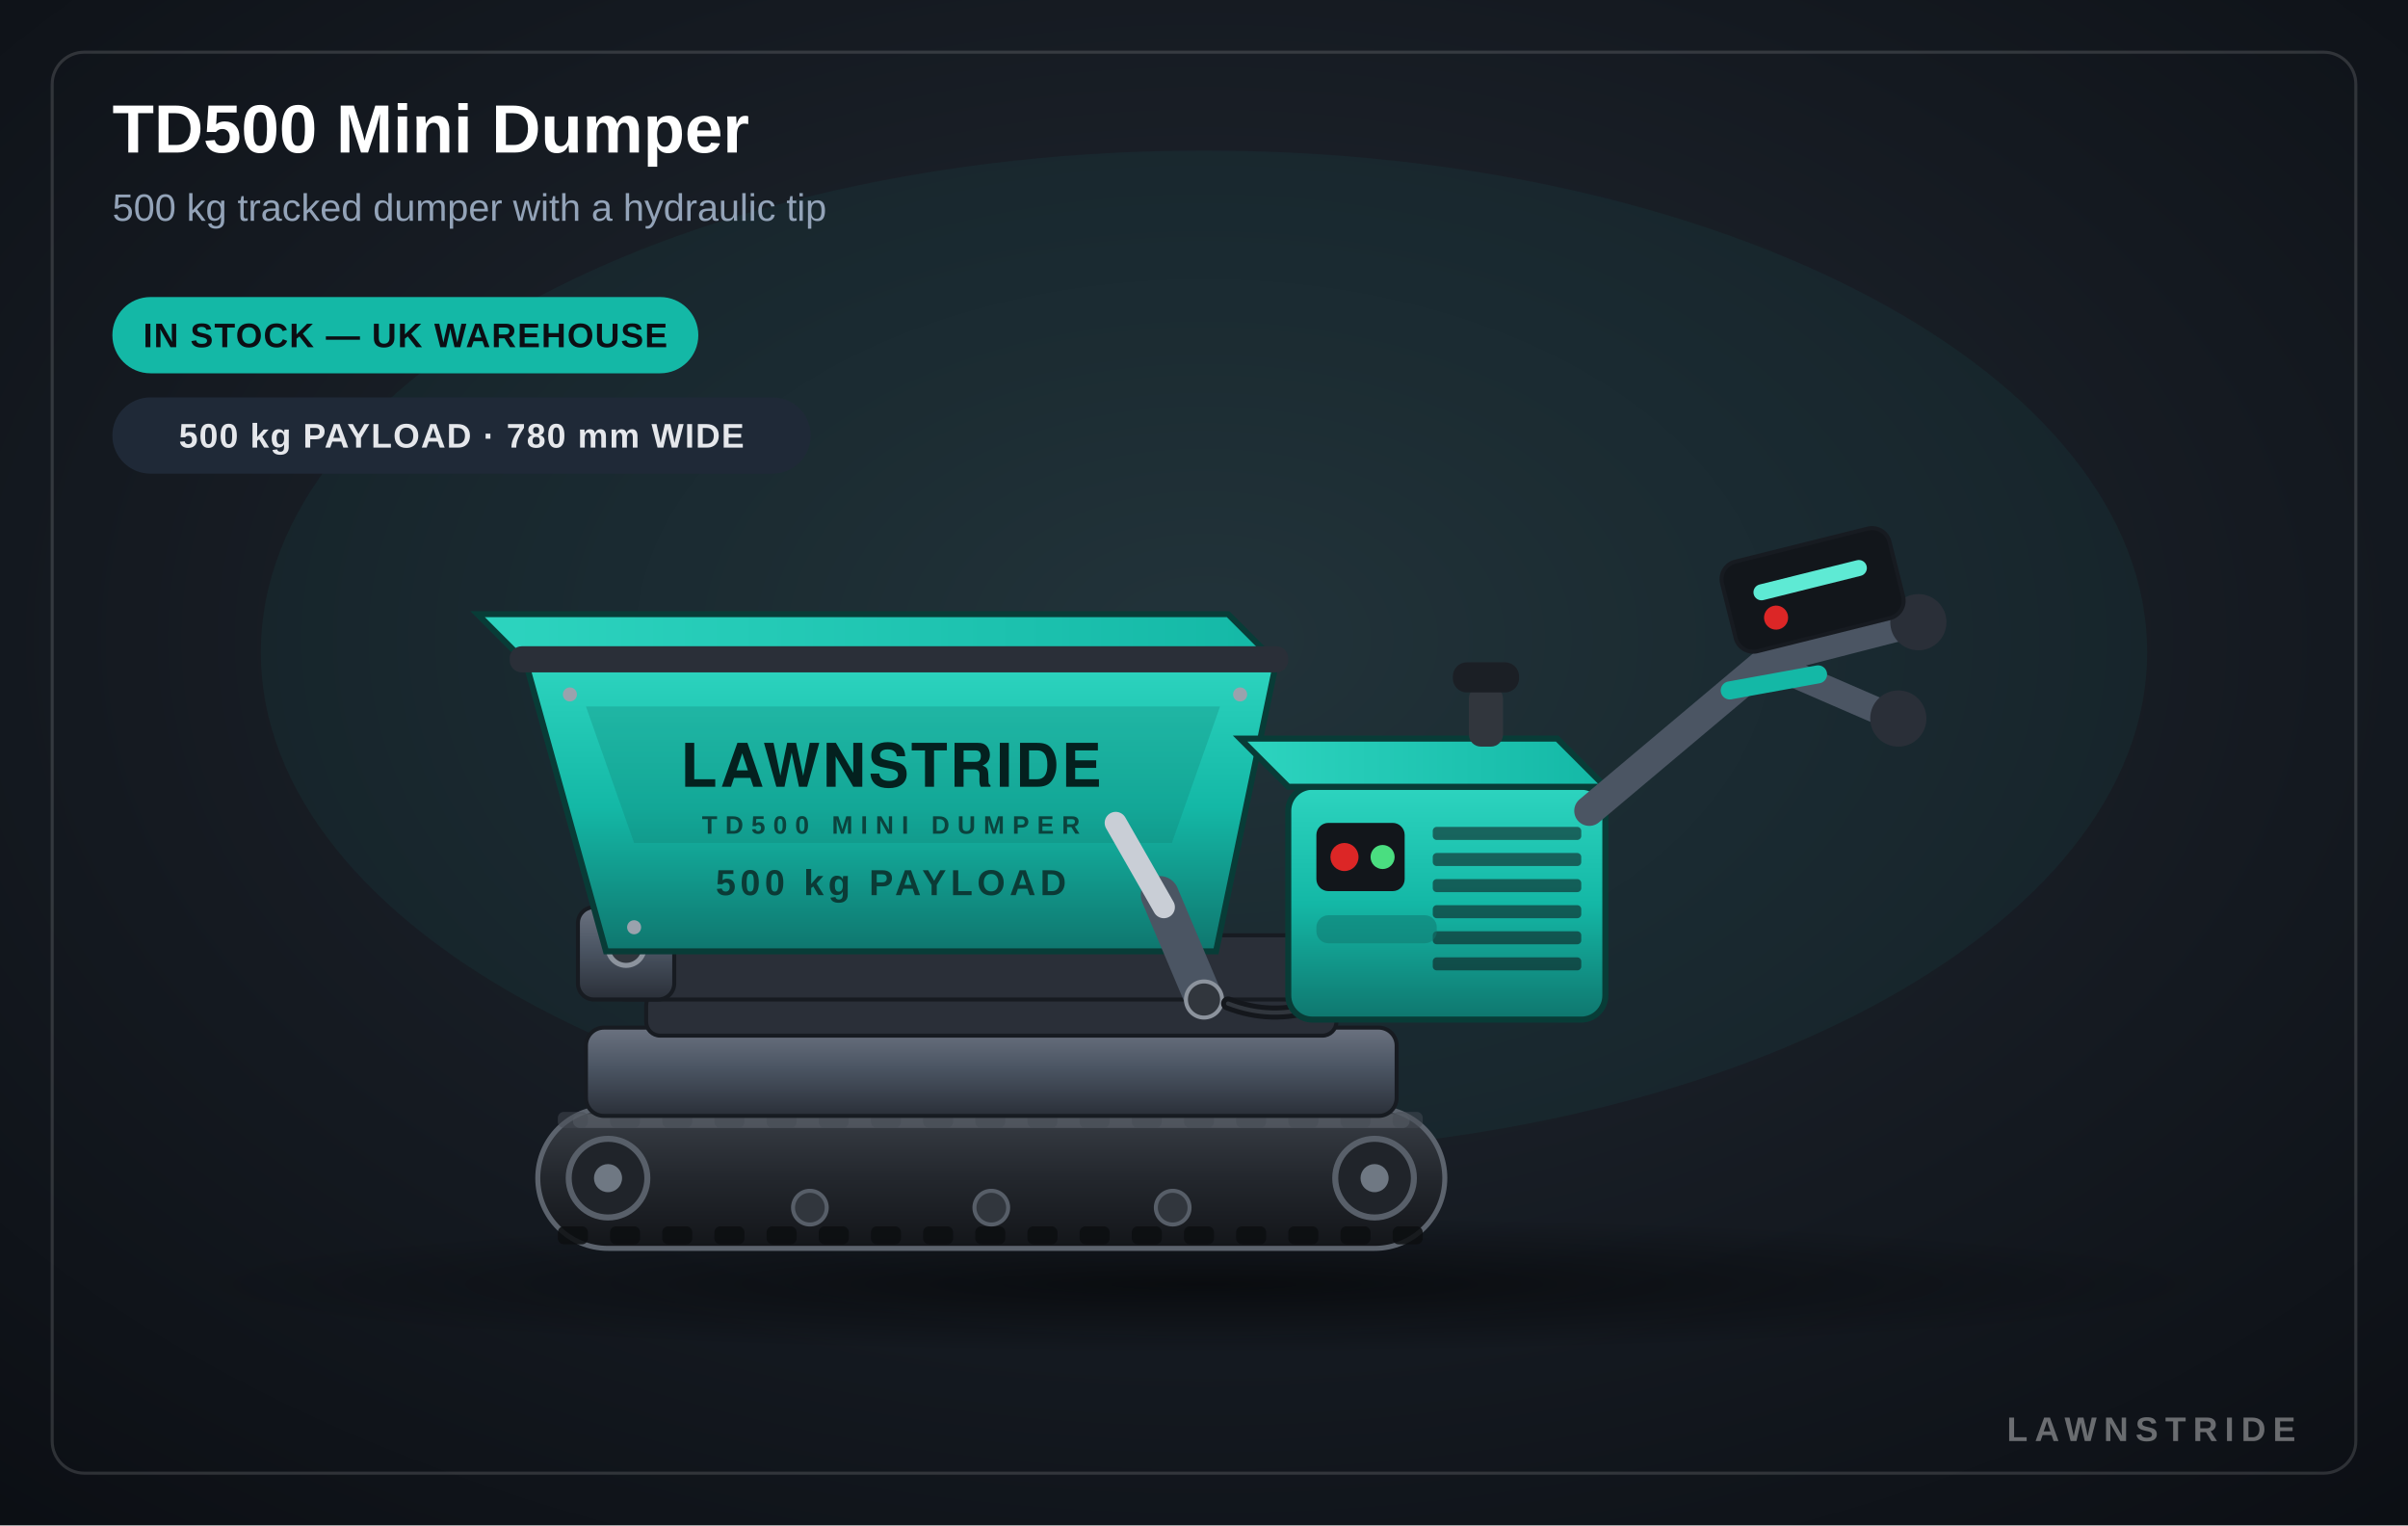
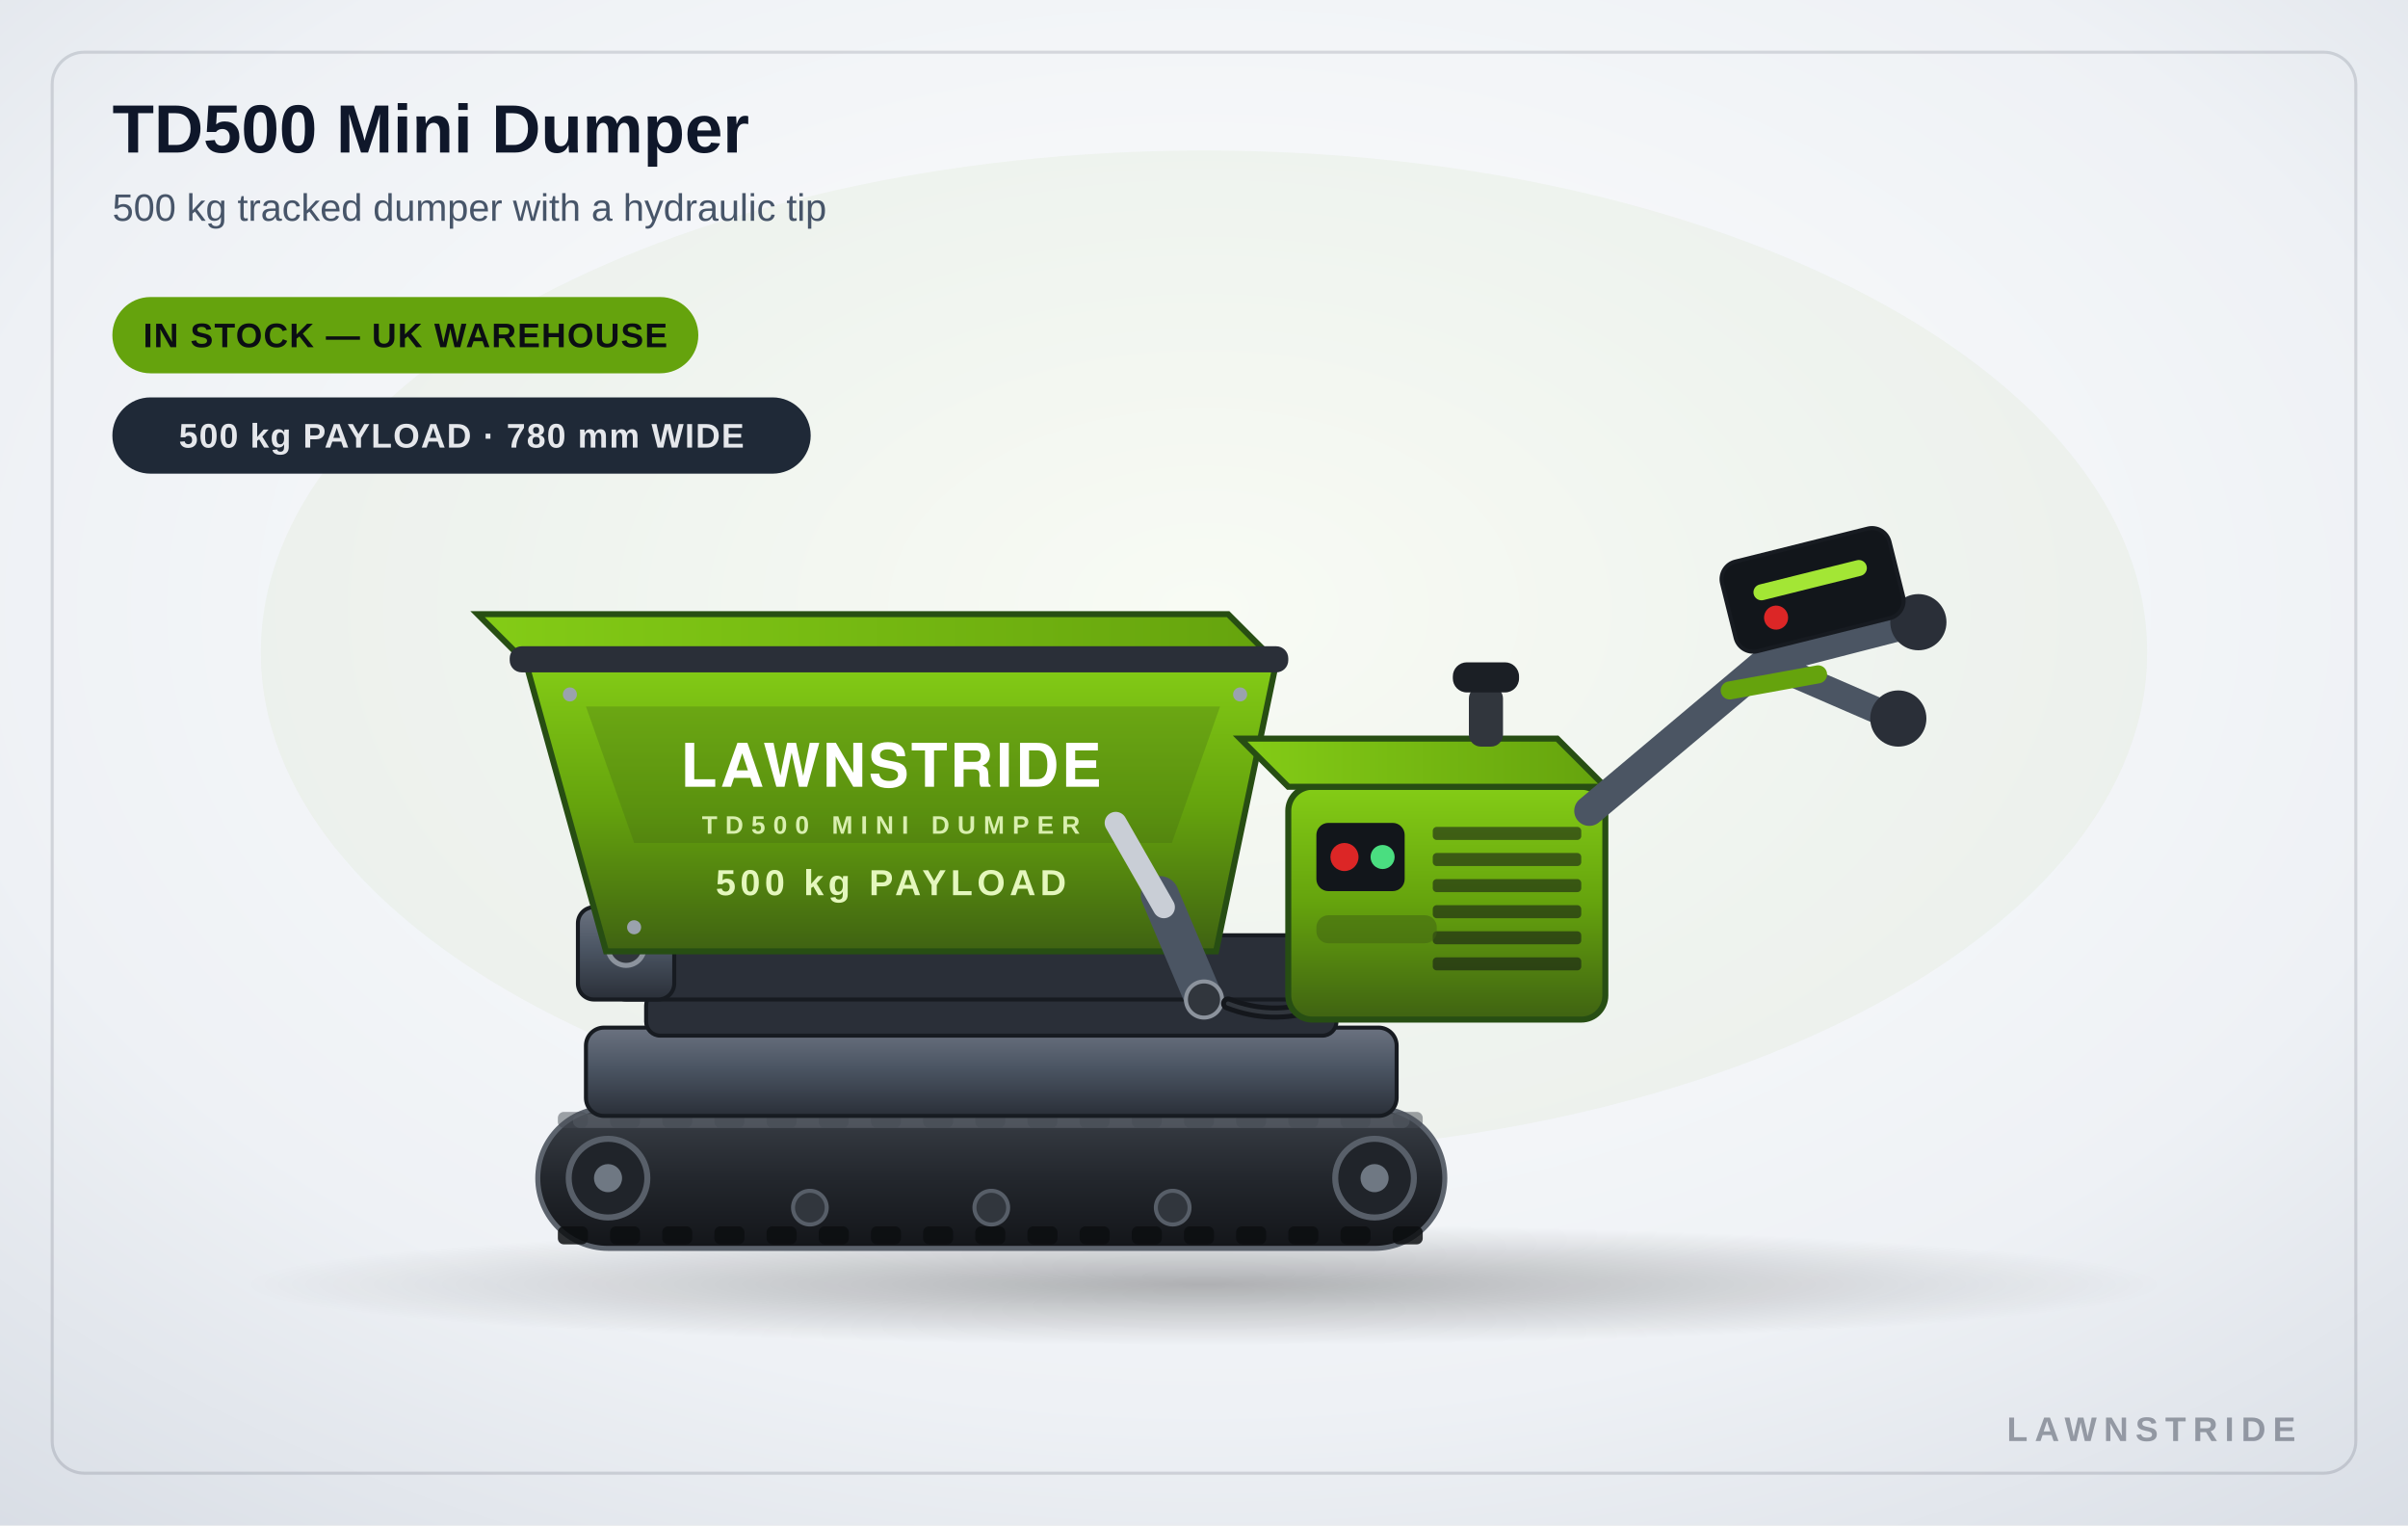
<svg xmlns="http://www.w3.org/2000/svg" viewBox="0 0 1200 760" width="1200" height="760" role="img">
  <defs>
    <linearGradient id="steel" x1="0" y1="0" x2="0" y2="1">
      <stop offset="0" stop-color="#6b7280" />
      <stop offset=".45" stop-color="#4b5563" />
      <stop offset="1" stop-color="#2a2f38" />
    </linearGradient>
    <linearGradient id="steelLite" x1="0" y1="0" x2="0" y2="1">
      <stop offset="0" stop-color="#aeb6c2" />
      <stop offset="1" stop-color="#6b7280" />
    </linearGradient>
    <linearGradient id="dark" x1="0" y1="0" x2="0" y2="1">
      <stop offset="0" stop-color="#31363f" />
      <stop offset="1" stop-color="#15181d" />
    </linearGradient>
    <linearGradient id="rubber" x1="0" y1="0" x2="0" y2="1">
      <stop offset="0" stop-color="#3a3f47" />
      <stop offset=".5" stop-color="#23272d" />
      <stop offset="1" stop-color="#131519" />
    </linearGradient>
    <radialGradient id="studioD" cx=".5" cy=".42" r=".78">
      <stop offset="0" stop-color="#232a33" />
      <stop offset=".6" stop-color="#141920" />
      <stop offset="1" stop-color="#0b0e13" />
    </radialGradient>
    <radialGradient id="studioL" cx=".5" cy=".4" r=".8">
      <stop offset="0" stop-color="#ffffff" />
      <stop offset=".65" stop-color="#eef1f5" />
      <stop offset="1" stop-color="#d7dce4" />
    </radialGradient>
    <linearGradient id="skyG" x1="0" y1="0" x2="0" y2="1">
      <stop offset="0" stop-color="#9fc0d8" />
      <stop offset=".55" stop-color="#cfe0ea" />
      <stop offset="1" stop-color="#e8eef2" />
    </linearGradient>
    <radialGradient id="shadow" cx=".5" cy=".5" r=".5">
      <stop offset="0" stop-color="#000" stop-opacity=".55" />
      <stop offset="1" stop-color="#000" stop-opacity="0" />
    </radialGradient>
    <linearGradient id="glassG" x1="0" y1="0" x2="1" y2="1">
      <stop offset="0" stop-color="#dfeaf2" stop-opacity=".9" />
      <stop offset="1" stop-color="#8fa6b8" stop-opacity=".75" />
    </linearGradient>
    <linearGradient id="paint" x1="0" y1="0" x2="0" y2="1">
-       <stop offset="0" stop-color="#2dd4bf" />
-       <stop offset=".5" stop-color="#14b8a6" />
-       <stop offset="1" stop-color="#0f766e" />
+       <stop offset="0" stop-color="#84cc16" />
+       <stop offset=".5" stop-color="#65a30d" />
+       <stop offset="1" stop-color="#3f6212" />
    </linearGradient>
    <linearGradient id="paintTop" x1="0" y1="0" x2="1" y2="0">
-       <stop offset="0" stop-color="#2dd4bf" />
-       <stop offset="1" stop-color="#14b8a6" />
+       <stop offset="0" stop-color="#84cc16" />
+       <stop offset="1" stop-color="#65a30d" />
    </linearGradient>
  </defs>
-   <rect width="1200" height="760" fill="url(#studioD)" />
-   <ellipse cx="600.0" cy="640" rx="504.0" ry="34" fill="url(#shadow)" />
-   <ellipse cx="600" cy="325" rx="470" ry="250" fill="#14b8a6" opacity=".06" />
+   <rect width="1200" height="760" fill="url(#studioL)" />
+   <ellipse cx="600.0" cy="640" rx="480.0" ry="30" fill="url(#shadow)" opacity=".5" />
+   <ellipse cx="600" cy="325" rx="470" ry="250" fill="#65a30d" opacity=".05" />
  <rect x="268" y="552" width="452" height="70" rx="35.0" fill="url(#rubber)" stroke="#5c636d" stroke-width="2.5" />
  <rect x="285.5" y="555" width="417.0" height="7" rx="3.5" fill="#6e767f" opacity=".45" />
  <rect x="278" y="611" width="15" height="9" rx="3" fill="#0c0e11" opacity=".85" />
  <rect x="278" y="554" width="15" height="8" rx="3" fill="#454b54" opacity=".5" />
  <rect x="304" y="611" width="15" height="9" rx="3" fill="#0c0e11" opacity=".85" />
  <rect x="304" y="554" width="15" height="8" rx="3" fill="#454b54" opacity=".5" />
  <rect x="330" y="611" width="15" height="9" rx="3" fill="#0c0e11" opacity=".85" />
  <rect x="330" y="554" width="15" height="8" rx="3" fill="#454b54" opacity=".5" />
  <rect x="356" y="611" width="15" height="9" rx="3" fill="#0c0e11" opacity=".85" />
  <rect x="356" y="554" width="15" height="8" rx="3" fill="#454b54" opacity=".5" />
  <rect x="382" y="611" width="15" height="9" rx="3" fill="#0c0e11" opacity=".85" />
  <rect x="382" y="554" width="15" height="8" rx="3" fill="#454b54" opacity=".5" />
  <rect x="408" y="611" width="15" height="9" rx="3" fill="#0c0e11" opacity=".85" />
  <rect x="408" y="554" width="15" height="8" rx="3" fill="#454b54" opacity=".5" />
  <rect x="434" y="611" width="15" height="9" rx="3" fill="#0c0e11" opacity=".85" />
  <rect x="434" y="554" width="15" height="8" rx="3" fill="#454b54" opacity=".5" />
  <rect x="460" y="611" width="15" height="9" rx="3" fill="#0c0e11" opacity=".85" />
  <rect x="460" y="554" width="15" height="8" rx="3" fill="#454b54" opacity=".5" />
  <rect x="486" y="611" width="15" height="9" rx="3" fill="#0c0e11" opacity=".85" />
  <rect x="486" y="554" width="15" height="8" rx="3" fill="#454b54" opacity=".5" />
  <rect x="512" y="611" width="15" height="9" rx="3" fill="#0c0e11" opacity=".85" />
  <rect x="512" y="554" width="15" height="8" rx="3" fill="#454b54" opacity=".5" />
  <rect x="538" y="611" width="15" height="9" rx="3" fill="#0c0e11" opacity=".85" />
  <rect x="538" y="554" width="15" height="8" rx="3" fill="#454b54" opacity=".5" />
  <rect x="564" y="611" width="15" height="9" rx="3" fill="#0c0e11" opacity=".85" />
  <rect x="564" y="554" width="15" height="8" rx="3" fill="#454b54" opacity=".5" />
  <rect x="590" y="611" width="15" height="9" rx="3" fill="#0c0e11" opacity=".85" />
  <rect x="590" y="554" width="15" height="8" rx="3" fill="#454b54" opacity=".5" />
  <rect x="616" y="611" width="15" height="9" rx="3" fill="#0c0e11" opacity=".85" />
  <rect x="616" y="554" width="15" height="8" rx="3" fill="#454b54" opacity=".5" />
  <rect x="642" y="611" width="15" height="9" rx="3" fill="#0c0e11" opacity=".85" />
  <rect x="642" y="554" width="15" height="8" rx="3" fill="#454b54" opacity=".5" />
  <rect x="668" y="611" width="15" height="9" rx="3" fill="#0c0e11" opacity=".85" />
  <rect x="668" y="554" width="15" height="8" rx="3" fill="#454b54" opacity=".5" />
  <rect x="694" y="611" width="15" height="9" rx="3" fill="#0c0e11" opacity=".85" />
  <rect x="694" y="554" width="15" height="8" rx="3" fill="#454b54" opacity=".5" />
  <circle cx="303.0" cy="587.0" r="19.6" fill="#20242a" stroke="#585f69" stroke-width="3" />
  <circle cx="685.0" cy="587.0" r="19.6" fill="#20242a" stroke="#585f69" stroke-width="3" />
  <circle cx="303.0" cy="587.0" r="7.0" fill="#6f7883" />
  <circle cx="685.0" cy="587.0" r="7.0" fill="#6f7883" />
  <circle cx="403.6" cy="601.7" r="8.4" fill="#31363d" stroke="#575e68" stroke-width="2" />
  <circle cx="494.0" cy="601.7" r="8.4" fill="#31363d" stroke="#575e68" stroke-width="2" />
  <circle cx="584.4" cy="601.7" r="8.4" fill="#31363d" stroke="#575e68" stroke-width="2" />
  <rect x="292" y="512" width="404" height="44" rx="9" fill="url(#steel)" stroke="#171b21" stroke-width="2" />
  <rect x="322" y="494" width="344" height="22" rx="7" fill="#2a2f38" stroke="#171b21" stroke-width="2" />
  <rect x="304" y="466" width="352" height="32" rx="8" fill="#2a2f38" stroke="#171b21" stroke-width="2" />
  <rect x="288" y="452" width="48" height="46" rx="8" fill="url(#steel)" stroke="#171b21" stroke-width="2" />
  <circle cx="312" cy="472" r="9" fill="#31363d" stroke="#8c939d" stroke-width="2.5" />
  <g transform="rotate(0 312 472)">
-     <path d="M262 330 L636 330 L606 474 L302 474 Z" fill="url(#paint)" stroke="#083c37" stroke-width="3" />
-     <path d="M262 330 L636 330 L612 306 L238 306 Z" fill="url(#paintTop)" stroke="#083c37" stroke-width="3" />
-     <path d="M292 352 L608 352 L584 420 L316 420 Z" fill="#0f766e" opacity=".26" />
+     <path d="M262 330 L636 330 L606 474 L302 474 Z" fill="url(#paint)" stroke="#274e13" stroke-width="3" />
+     <path d="M262 330 L636 330 L612 306 L238 306 Z" fill="url(#paintTop)" stroke="#274e13" stroke-width="3" />
+     <path d="M292 352 L608 352 L584 420 L316 420 Z" fill="#3f6212" opacity=".26" />
    <rect x="254" y="322" width="388" height="13" rx="6" fill="#2a2f38" />
    <circle cx="284" cy="346" r="3.5" fill="#9aa2ad" />
    <circle cx="618" cy="346" r="3.5" fill="#9aa2ad" />
    <circle cx="316" cy="462" r="3.5" fill="#9aa2ad" />
    <circle cx="590" cy="462" r="3.5" fill="#9aa2ad" />
-     <text x="444" y="392" text-anchor="middle" font-family="Arial Black,Helvetica,sans-serif" font-weight="800" font-size="30" letter-spacing="1.3" fill="#04211f">LAWNSTRIDE</text>
-     <text x="444" y="415.4" text-anchor="middle" font-family="Arial,Helvetica,sans-serif" font-weight="700" font-size="12.6" letter-spacing="3.9" fill="#0b3b36" opacity=".92">TD500 MINI DUMPER</text>
-     <text x="444" y="446" text-anchor="middle" font-family="Arial,Helvetica,sans-serif" font-weight="800" font-size="18" letter-spacing="2.2" fill="#0b3b36">500 kg PAYLOAD</text>
+     <text x="444" y="392" text-anchor="middle" font-family="Arial Black,Helvetica,sans-serif" font-weight="800" font-size="30" letter-spacing="1.3" fill="#ffffff">LAWNSTRIDE</text>
+     <text x="444" y="415.4" text-anchor="middle" font-family="Arial,Helvetica,sans-serif" font-weight="700" font-size="12.6" letter-spacing="3.9" fill="#e4f7bd" opacity=".92">TD500 MINI DUMPER</text>
+     <text x="444" y="446" text-anchor="middle" font-family="Arial,Helvetica,sans-serif" font-weight="800" font-size="18" letter-spacing="2.2" fill="#e4f7bd">500 kg PAYLOAD</text>
  </g>
  <path d="M600 498 L578 446" stroke="#4b5563" stroke-width="19" stroke-linecap="round" />
  <path d="M580 452 L556 410" stroke="#c9ced6" stroke-width="11" stroke-linecap="round" />
  <circle cx="600" cy="498" r="9" fill="#31363d" stroke="#8c939d" stroke-width="2" />
  <path d="M612 500 Q656.0 517.0 700 470" fill="none" stroke="#14171c" stroke-width="7" stroke-linecap="round" />
  <path d="M612 500 Q656.0 517.0 700 470" fill="none" stroke="#3d434b" stroke-width="2.1" stroke-linecap="round" opacity=".7" />
-   <rect x="642" y="392" width="158" height="116" rx="12" fill="url(#paint)" stroke="#083c37" stroke-width="3" />
-   <path d="M642 392 L800 392 L776 368 L618 368 Z" fill="url(#paintTop)" stroke="#083c37" stroke-width="3" />
+   <rect x="642" y="392" width="158" height="116" rx="12" fill="url(#paint)" stroke="#274e13" stroke-width="3" />
+   <path d="M642 392 L800 392 L776 368 L618 368 Z" fill="url(#paintTop)" stroke="#274e13" stroke-width="3" />
  <rect x="714" y="412.0" width="74" height="6.5" rx="2" fill="#0f1216" opacity=".55" />
  <rect x="714" y="425.0" width="74" height="6.5" rx="2" fill="#0f1216" opacity=".55" />
  <rect x="714" y="438.0" width="74" height="6.5" rx="2" fill="#0f1216" opacity=".55" />
  <rect x="714" y="451.0" width="74" height="6.5" rx="2" fill="#0f1216" opacity=".55" />
  <rect x="714" y="464.0" width="74" height="6.5" rx="2" fill="#0f1216" opacity=".55" />
  <rect x="714" y="477.0" width="74" height="6.5" rx="2" fill="#0f1216" opacity=".55" />
  <rect x="656" y="410" width="44" height="34" rx="6" fill="#12161b" />
  <circle cx="670" cy="427" r="7" fill="#dc2626" />
  <circle cx="689" cy="427" r="6" fill="#4ade80" />
  <rect x="732" y="342" width="17" height="30" rx="6" fill="#31363d" />
  <rect x="724" y="330" width="33" height="15" rx="7" fill="#1b1f25" />
-   <rect x="656" y="456" width="60" height="14" rx="6" fill="#0f766e" opacity=".5" />
+   <rect x="656" y="456" width="60" height="14" rx="6" fill="#3f6212" opacity=".5" />
  <path d="M792 404 L880 330" stroke="#4b5563" stroke-width="15" stroke-linecap="round" />
  <path d="M880 330 L950 312 M880 330 L940 356" stroke="#4b5563" stroke-width="13" stroke-linecap="round" />
  <circle cx="956" cy="310" r="14" fill="#2a2f38" />
  <circle cx="946" cy="358" r="14" fill="#2a2f38" />
  <rect x="856" y="282" width="86" height="46" rx="9" fill="#12161b" stroke="#171b21" stroke-width="2" transform="rotate(-14 856 282)" />
  <g transform="rotate(-14 856 282)">
-     <rect x="870" y="296" width="58" height="8" rx="4" fill="#5eead4" />
+     <rect x="870" y="296" width="58" height="8" rx="4" fill="#a3e635" />
    <circle cx="878" cy="314" r="6" fill="#dc2626" />
  </g>
-   <path d="M862 344 L906 336" stroke="#14b8a6" stroke-width="9" stroke-linecap="round" />
-   <text x="56" y="76" font-family="Arial,Helvetica,sans-serif" font-weight="800" font-size="34" fill="#ffffff">TD500 Mini Dumper</text>
-   <text x="56" y="110" font-family="Arial,Helvetica,sans-serif" font-weight="500" font-size="19" fill="#93a3b8">500 kg tracked dumper with a hydraulic tip</text>
-   <rect x="56" y="148" width="292" height="38" rx="19.0" fill="#14b8a6" />
+   <path d="M862 344 L906 336" stroke="#65a30d" stroke-width="9" stroke-linecap="round" />
+   <text x="56" y="76" font-family="Arial,Helvetica,sans-serif" font-weight="800" font-size="34" fill="#0f172a">TD500 Mini Dumper</text>
+   <text x="56" y="110" font-family="Arial,Helvetica,sans-serif" font-weight="500" font-size="19" fill="#475569">500 kg tracked dumper with a hydraulic tip</text>
+   <rect x="56" y="148" width="292" height="38" rx="19.0" fill="#65a30d" />
  <text x="202" y="173" text-anchor="middle" font-family="Arial,Helvetica,sans-serif" font-weight="800" font-size="17" letter-spacing=".6" fill="#0b0e13">IN STOCK — UK WAREHOUSE</text>
  <rect x="56" y="198" width="348" height="38" rx="19.0" fill="#1f2937" />
  <text x="230" y="223" text-anchor="middle" font-family="Arial,Helvetica,sans-serif" font-weight="800" font-size="17" letter-spacing=".6" fill="#e5e7eb">500 kg PAYLOAD · 780 mm WIDE</text>
-   <rect x="26" y="26" width="1148" height="708" rx="16" fill="none" stroke="#ffffff" stroke-width="1.5" opacity=".14" />
-   <text x="1144" y="718" text-anchor="end" font-family="Arial,Helvetica,sans-serif" font-weight="800" font-size="17" letter-spacing="3.5" fill="#ffffff" opacity=".38">LAWNSTRIDE</text>
+   <rect x="26" y="26" width="1148" height="708" rx="16" fill="none" stroke="#0f172a" stroke-width="1.5" opacity=".14" />
+   <text x="1144" y="718" text-anchor="end" font-family="Arial,Helvetica,sans-serif" font-weight="800" font-size="17" letter-spacing="3.5" fill="#0f172a" opacity=".38">LAWNSTRIDE</text>
</svg>
